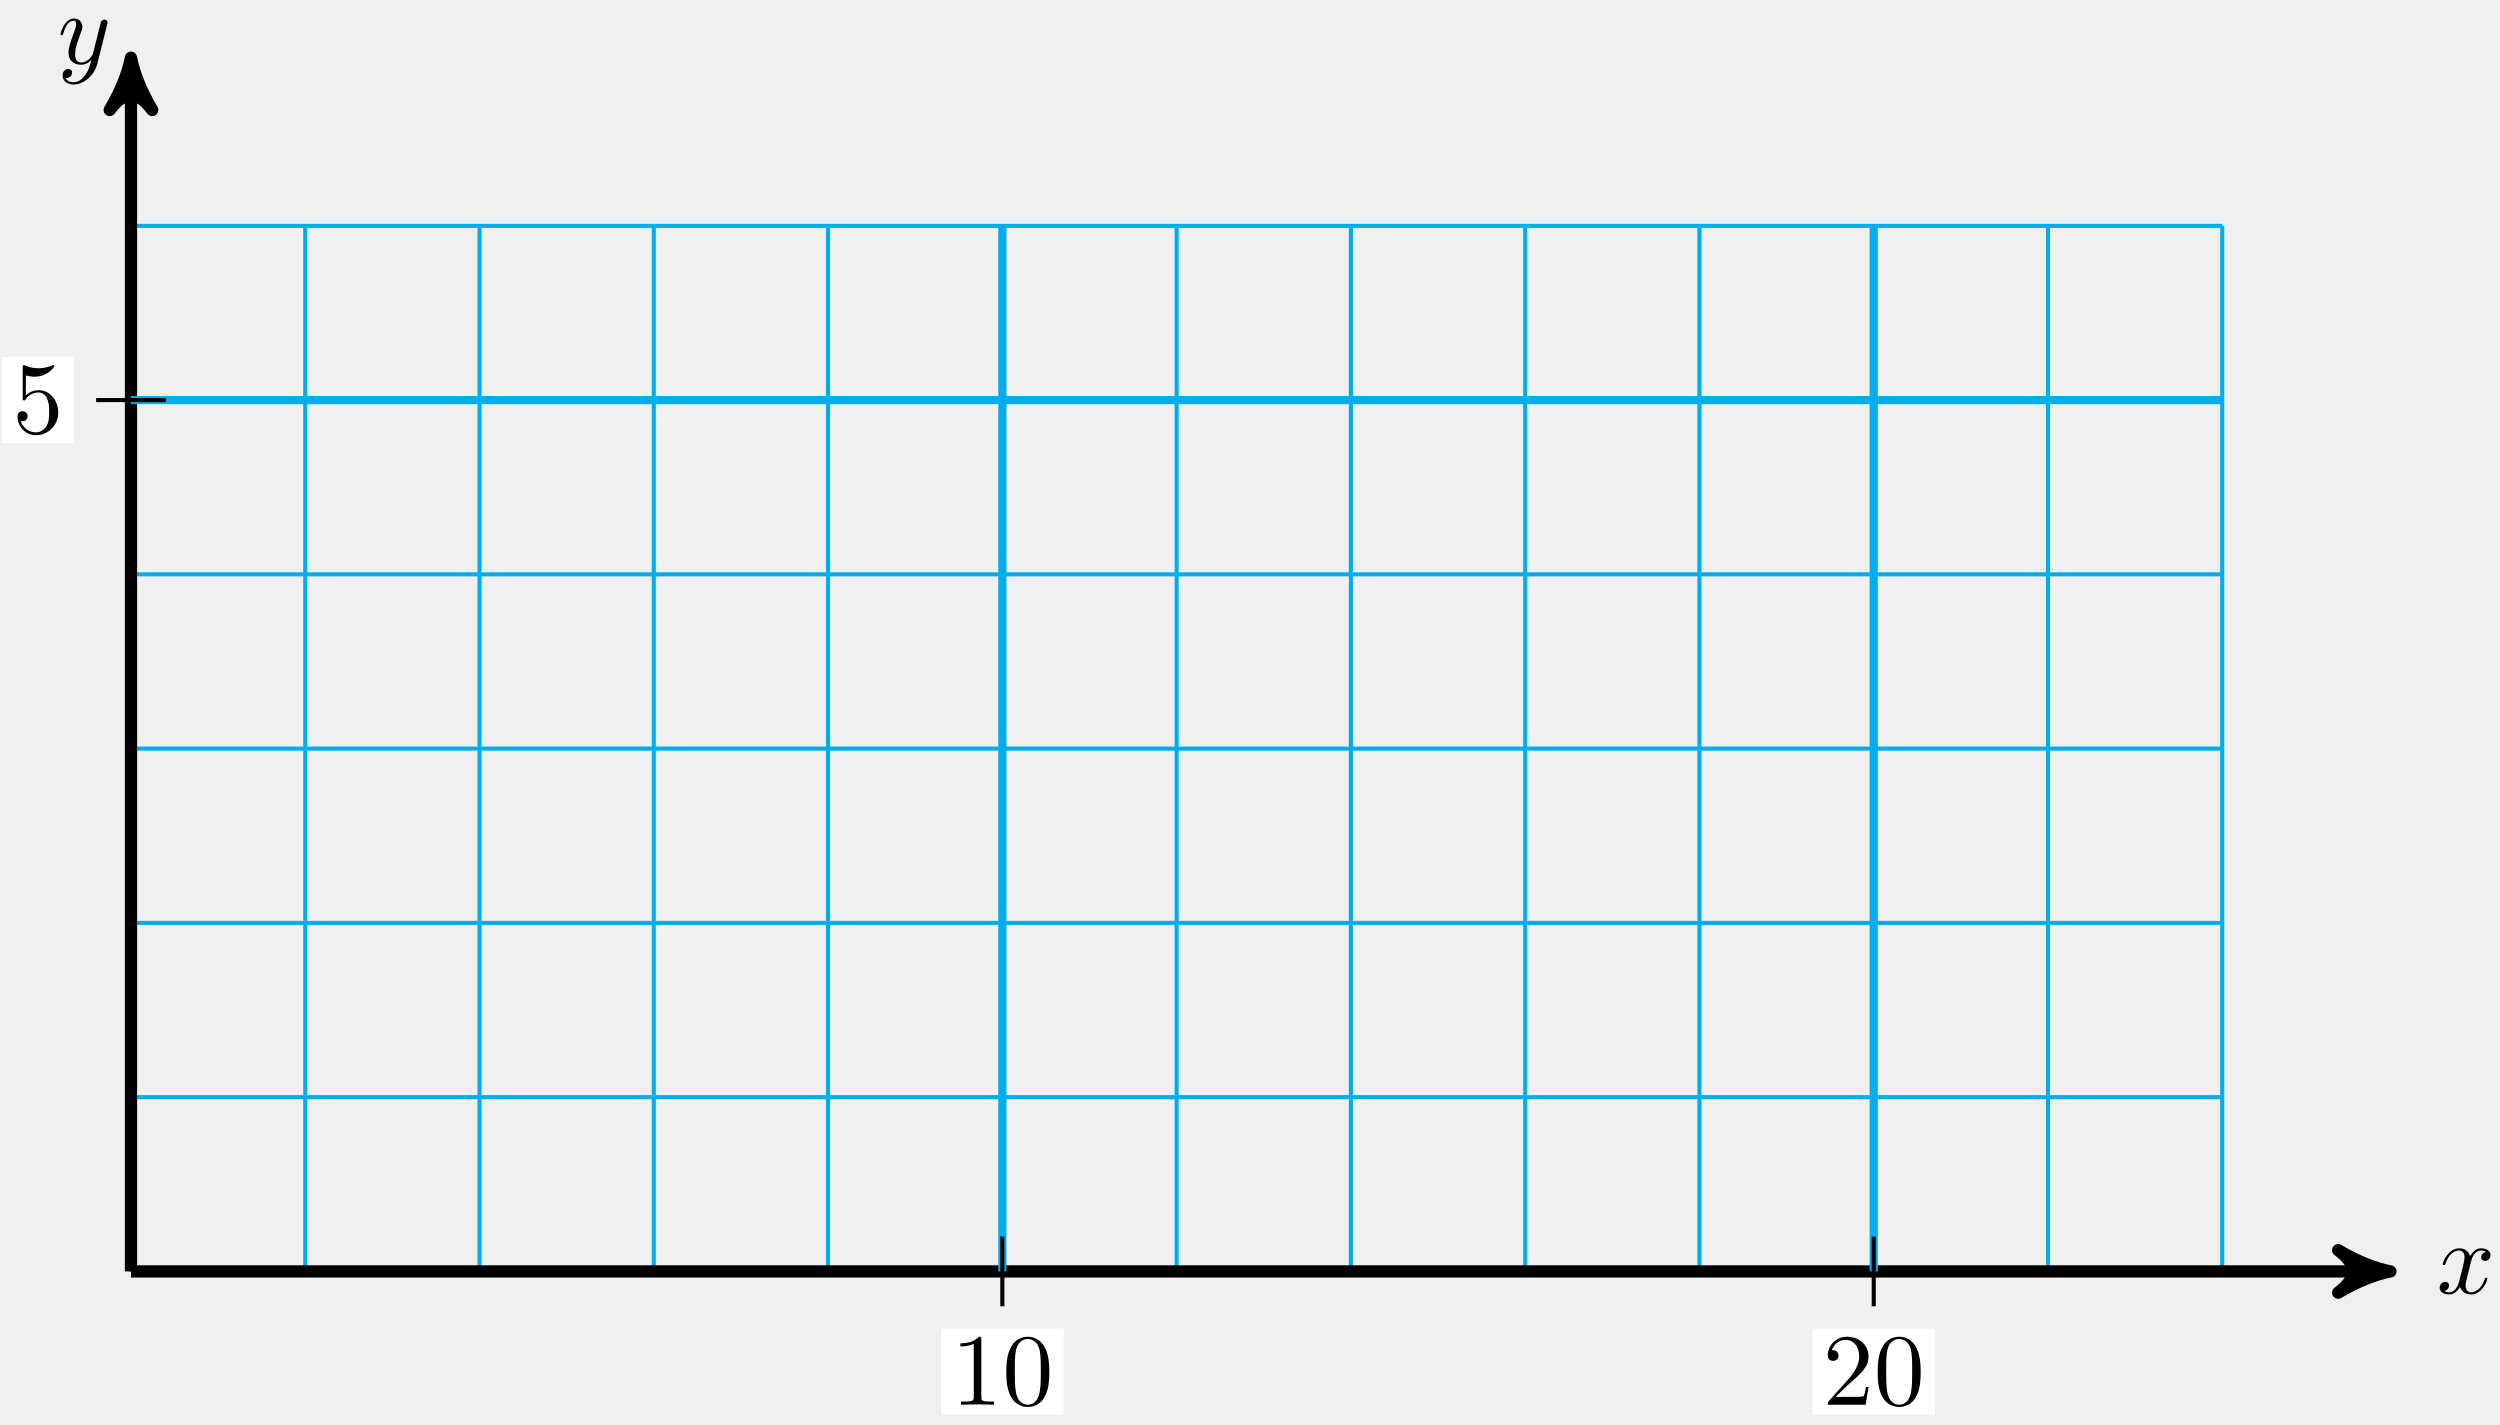
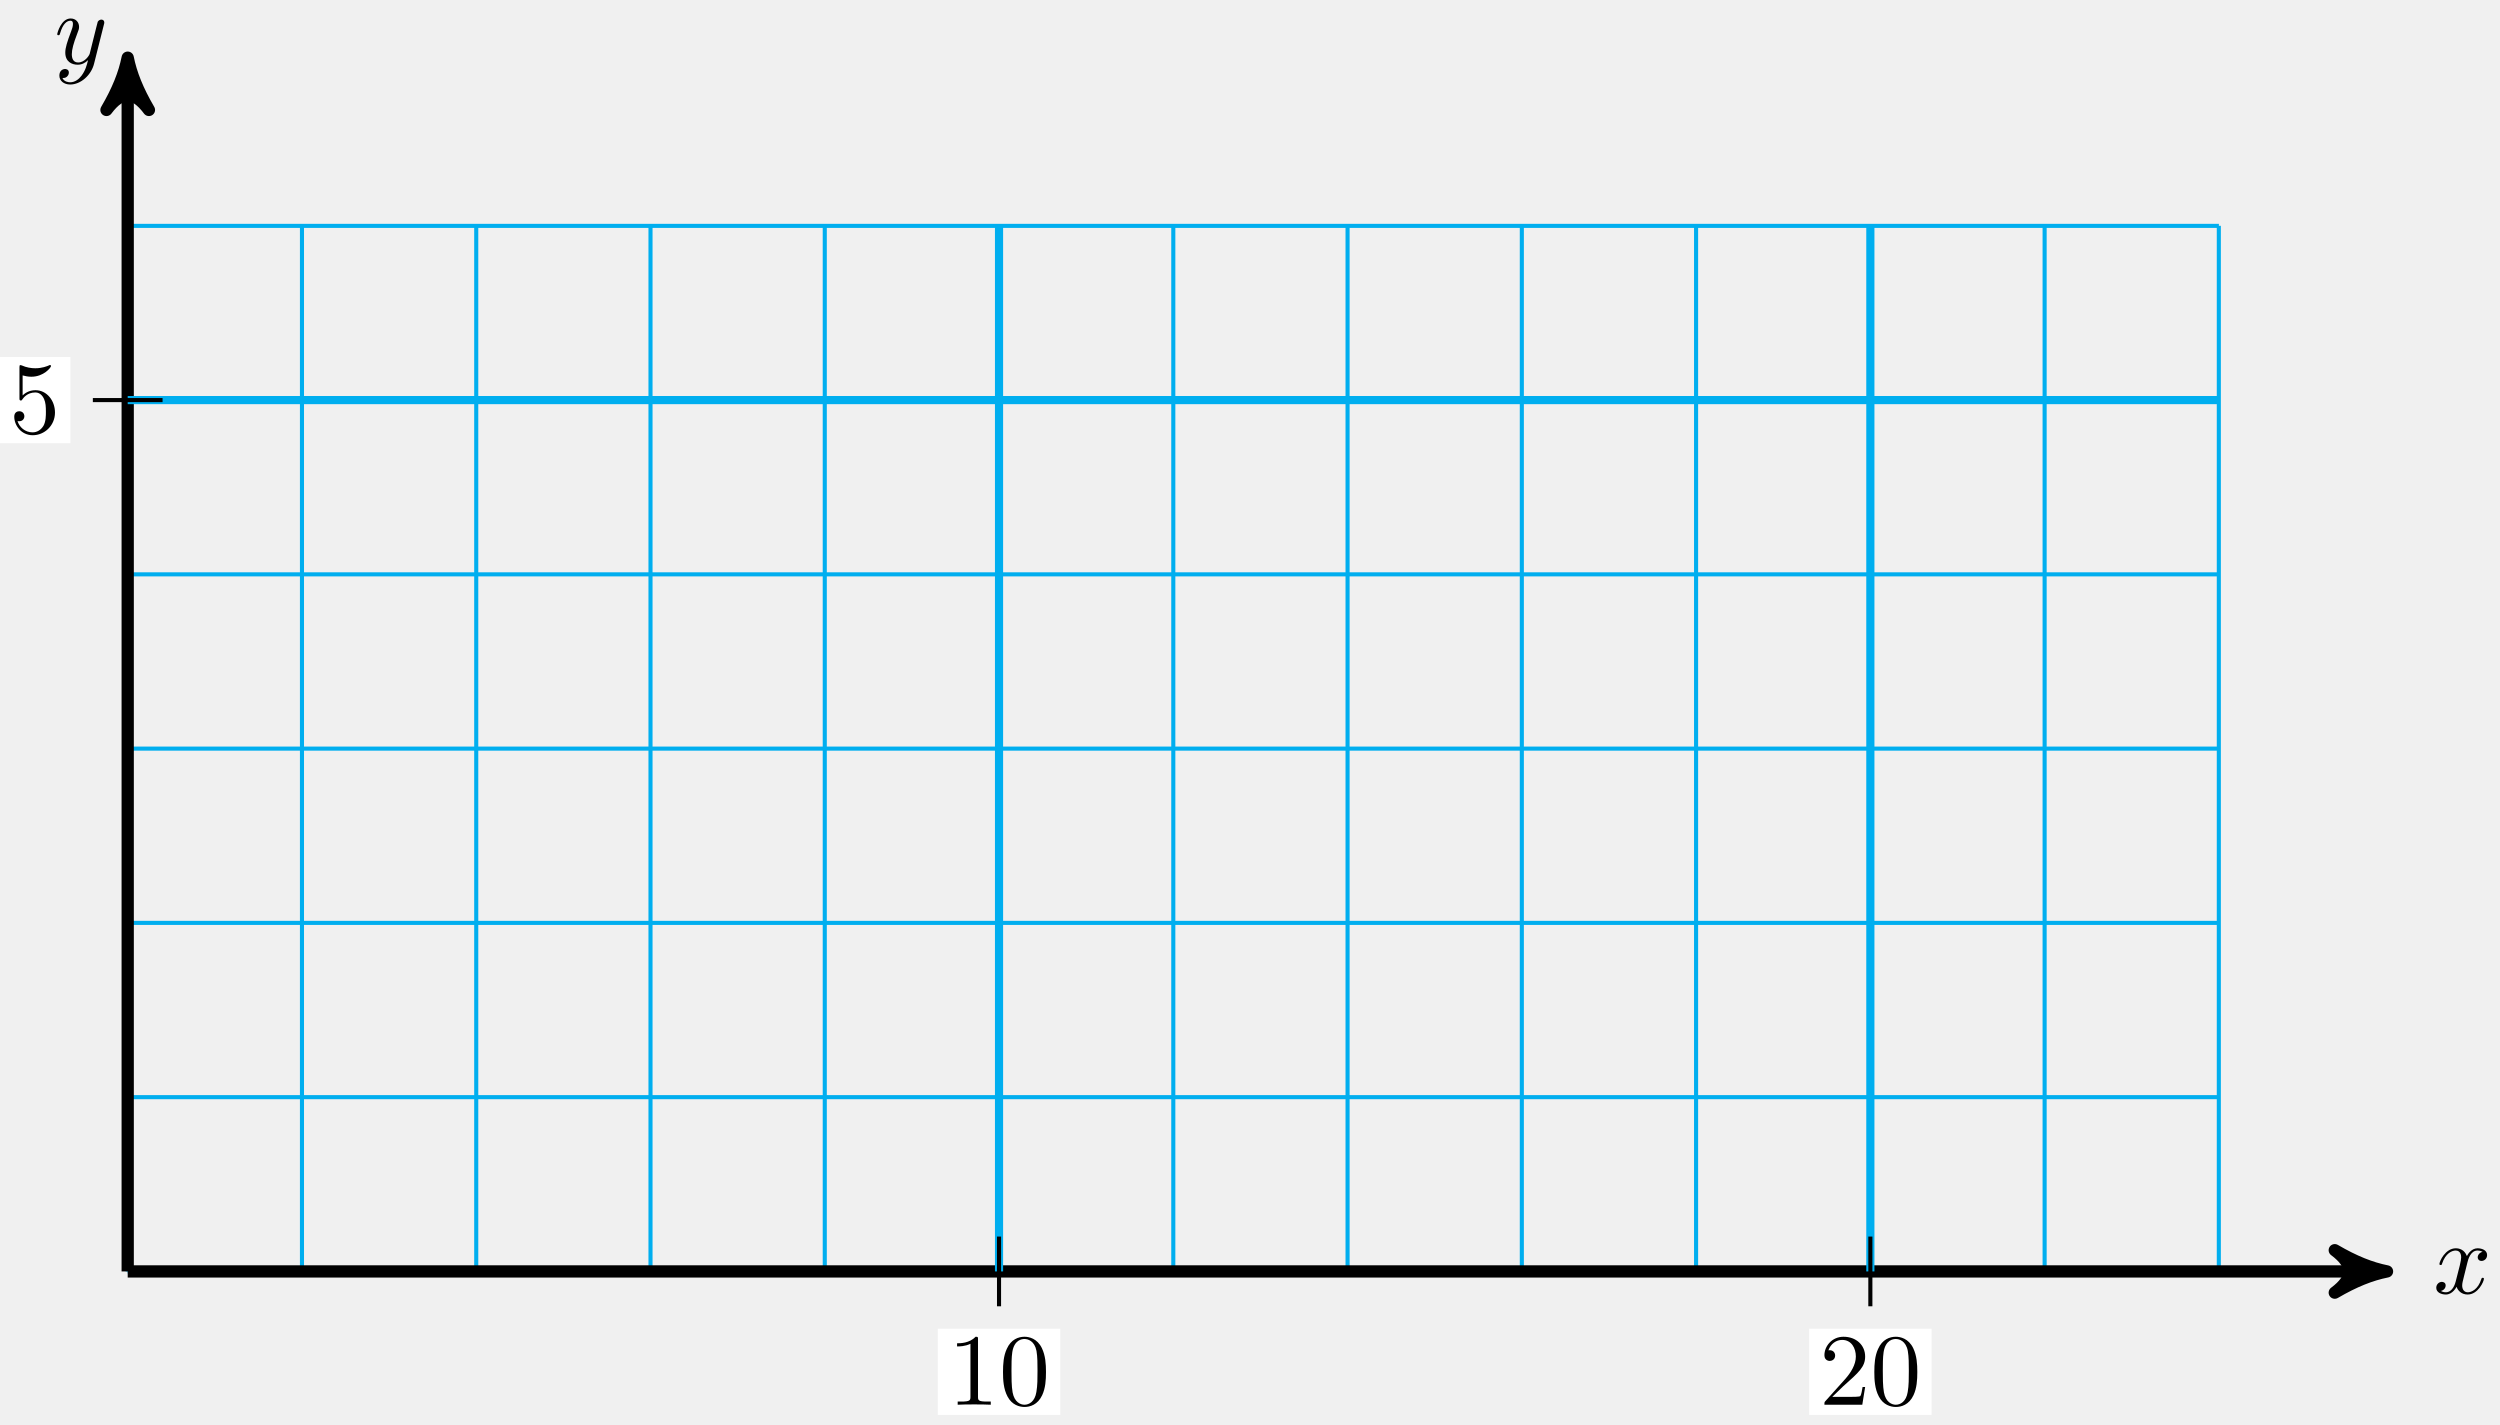
<svg xmlns="http://www.w3.org/2000/svg" xmlns:xlink="http://www.w3.org/1999/xlink" version="1.1" width="244" height="139" viewBox="0 0 244 139">
  <defs>
    <path id="font_1_1" d="M.334 .302C.34 .328 .363 .42 .433 .42 .438 .42 .462 .42 .483 .407 .455 .402 .435 .377 .435 .353 .435 .337 .446 .318 .473 .318 .495 .318 .527 .336 .527 .376 .527 .428 .468 .442 .434 .442 .376 .442 .341 .389 .329 .366 .304 .432 .25 .442 .221 .442 .117 .442 .06 .313 .06 .288 .06 .278 .07 .278 .072 .278 .08 .278 .083 .28 .085 .289 .119 .395 .185 .42 .219 .42 .238 .42 .273 .411 .273 .353 .273 .322 .256 .255 .219 .115 .203 .053 .168 .011 .124 .011 .118 .011 .095 .011 .074 .024 .099 .029 .121 .05 .121 .078 .121 .105 .099 .113 .084 .113 .054 .113 .029 .087 .029 .055 .029 .009 .079-.011 .123-.011 .189-.011 .225 .059 .228 .065 .24 .028 .276-.011 .336-.011 .439-.011 .496 .118 .496 .143 .496 .153 .487 .153 .484 .153 .475 .153 .473 .149 .471 .142 .438 .035 .37 .011 .338 .011 .299 .011 .283 .043 .283 .077 .283 .099 .289 .121 .3 .165L.334 .302Z" />
    <path id="font_1_2" d="M.486 .381C.49 .395 .49 .397 .49 .404 .49 .422 .476 .431 .461 .431 .451 .431 .435 .425 .426 .41 .424 .405 .416 .374 .412 .356 .405 .33 .398 .303 .392 .276L.347 .096C.343 .081 .3 .011 .234 .011 .183 .011 .172 .055 .172 .092 .172 .138 .189 .2 .223 .288 .239 .329 .243 .34 .243 .36 .243 .405 .211 .442 .161 .442 .066 .442 .029 .297 .029 .288 .029 .278 .039 .278 .041 .278 .051 .278 .052 .28 .057 .296 .084 .39 .124 .42 .158 .42 .166 .42 .183 .42 .183 .388 .183 .363 .173 .337 .166 .318 .126 .212 .108 .155 .108 .108 .108 .019 .171-.011 .23-.011 .269-.011 .303 .006 .331 .034 .318-.018 .306-.067 .266-.12 .24-.154 .202-.183 .156-.183 .142-.183 .097-.18 .08-.141 .096-.141 .109-.141 .123-.129 .133-.12 .143-.107 .143-.088 .143-.057 .116-.053 .106-.053 .083-.053 .05-.069 .05-.118 .05-.168 .094-.205 .156-.205 .259-.205 .362-.114 .39-.001L.486 .381Z" />
    <path id="font_2_2" d="M.294 .64C.294 .664 .294 .666 .271 .666 .209 .602 .121 .602 .089 .602V.571C.109 .571 .168 .571 .22 .597V.079C.22 .043 .217 .031 .127 .031H.095V0C.13 .003 .217 .003 .257 .003 .297 .003 .384 .003 .419 0V.031H.387C.297 .031 .294 .042 .294 .079V.64Z" />
    <path id="font_2_1" d="M.46 .32C.46 .4 .455 .48 .42 .554 .374 .65 .292 .666 .25 .666 .19 .666 .117 .64 .076 .547 .044 .478 .039 .4 .039 .32 .039 .245 .043 .155 .084 .079 .127-.002 .2-.022 .249-.022 .303-.022 .379-.001 .423 .094 .455 .163 .46 .241 .46 .32M.249-0C.21-0 .151 .025 .133 .121 .122 .181 .122 .273 .122 .332 .122 .396 .122 .462 .13 .516 .149 .635 .224 .644 .249 .644 .282 .644 .348 .626 .367 .527 .377 .471 .377 .395 .377 .332 .377 .257 .377 .189 .366 .125 .351 .03 .294-0 .249-0Z" />
    <path id="font_2_3" d="M.127 .077 .233 .18C.389 .318 .449 .372 .449 .472 .449 .586 .359 .666 .237 .666 .124 .666 .05 .574 .05 .485 .05 .429 .1 .429 .103 .429 .12 .429 .155 .441 .155 .482 .155 .508 .137 .534 .102 .534 .094 .534 .092 .534 .089 .533 .112 .598 .166 .635 .224 .635 .315 .635 .358 .554 .358 .472 .358 .392 .308 .313 .253 .251L.061 .037C.05 .026 .05 .024 .05 0H.421L.449 .174H.424C.419 .144 .412 .1 .402 .085 .395 .077 .329 .077 .307 .077H.127Z" />
    <path id="font_2_4" d="M.449 .2C.449 .319 .367 .419 .259 .419 .211 .419 .168 .403 .132 .368V.564C.152 .558 .185 .551 .217 .551 .34 .551 .41 .642 .41 .655 .41 .661 .407 .666 .4 .666 .399 .666 .397 .666 .392 .663 .372 .654 .323 .634 .256 .634 .216 .634 .17 .641 .123 .662 .115 .665 .113 .665 .111 .665 .101 .665 .101 .657 .101 .641V.344C.101 .326 .101 .318 .115 .318 .122 .318 .124 .321 .128 .327 .139 .343 .176 .397 .257 .397 .309 .397 .334 .351 .342 .333 .358 .296 .36 .257 .36 .207 .36 .172 .36 .112 .336 .07 .312 .031 .275 .006 .229 .006 .156 .006 .099 .058 .082 .117 .085 .116 .088 .115 .099 .115 .132 .115 .149 .14 .149 .164 .149 .188 .132 .213 .099 .213 .085 .213 .05 .206 .05 .16 .05 .074 .119-.022 .231-.022 .347-.022 .449 .073 .449 .2Z" />
  </defs>
-   <path transform="matrix(1.00006,0,0,-1.00002,12.78192,124.0912)" stroke-width=".399" stroke-linecap="butt" stroke-miterlimit="10" stroke-linejoin="miter" fill="none" stroke="#00aeef" d="M0 0H204.099M0 17.008H204.099M0 34.017H204.099M0 51.025H204.099M0 68.033H204.099M0 85.041H204.099M0 102.044H204.099M0 0V102.05M17.008 0V102.05M34.017 0V102.05M51.025 0V102.05M68.033 0V102.05M85.041 0V102.05M102.05 0V102.05M119.058 0V102.05M136.066 0V102.05M153.074 0V102.05M170.083 0V102.05M187.091 0V102.05M204.093 0V102.05M204.099 102.05" />
-   <path transform="matrix(1.00006,0,0,-1.00002,12.78192,124.0912)" stroke-width="1.196" stroke-linecap="butt" stroke-miterlimit="10" stroke-linejoin="miter" fill="none" stroke="#000000" d="M0 0H219.234" />
-   <path transform="matrix(1.00006,0,0,-1.00002,232.0294,124.0912)" d="M1.275 0C-.319 .319-1.913 .956-3.826 2.072-1.913 .638-1.913-.638-3.826-2.072-1.913-.956-.319-.319 1.275 0Z" />
-   <path transform="matrix(1.00006,0,0,-1.00002,232.0294,124.0912)" stroke-width="1.196" stroke-linecap="butt" stroke-linejoin="round" fill="none" stroke="#000000" d="M1.275 0C-.319 .319-1.913 .956-3.826 2.072-1.913 .638-1.913-.638-3.826-2.072-1.913-.956-.319-.319 1.275 0Z" />
-   <use data-text="x" xlink:href="#font_1_1" transform="matrix(9.963197,0,0,-9.962799,237.8214,126.2363)" />
-   <path transform="matrix(1.00006,0,0,-1.00002,12.78192,124.0912)" stroke-width="1.196" stroke-linecap="butt" stroke-miterlimit="10" stroke-linejoin="miter" fill="none" stroke="#000000" d="M0 0V117.185" />
-   <path transform="matrix(0,-1.00002,-1.00006,-0,12.78192,6.904076)" d="M1.275 0C-.319 .319-1.913 .956-3.826 2.072-1.913 .638-1.913-.638-3.826-2.072-1.913-.956-.319-.319 1.275 0Z" />
-   <path transform="matrix(0,-1.00002,-1.00006,-0,12.78192,6.904076)" stroke-width="1.196" stroke-linecap="butt" stroke-linejoin="round" fill="none" stroke="#000000" d="M1.275 0C-.319 .319-1.913 .956-3.826 2.072-1.913 .638-1.913-.638-3.826-2.072-1.913-.956-.319-.319 1.275 0Z" />
-   <use data-text="y" xlink:href="#font_1_2" transform="matrix(9.963197,0,0,-9.962799,5.613495,6.206871)" />
-   <path transform="matrix(1.00006,0,0,-1.00002,12.78192,124.0912)" stroke-width=".797" stroke-linecap="butt" stroke-miterlimit="10" stroke-linejoin="miter" fill="none" stroke="#00aeef" d="M85.041 0V102.05" />
-   <path transform="matrix(1.00006,0,0,-1.00002,12.78192,124.0912)" stroke-width=".399" stroke-linecap="butt" stroke-miterlimit="10" stroke-linejoin="miter" fill="none" stroke="#000000" d="M85.041 3.402V-3.402" />
-   <path transform="matrix(1.00006,0,0,-1.00002,12.78192,124.0912)" d="M79.064-14.006H91.019V-5.593H79.064Z" fill="#ffffff" />
-   <use data-text="1" xlink:href="#font_2_2" transform="matrix(9.963197,0,0,-9.962799,92.84672,137.1015)" />
-   <use data-text="0" xlink:href="#font_2_1" transform="matrix(9.963197,0,0,-9.962799,97.82832,137.1015)" />
-   <path transform="matrix(1.00006,0,0,-1.00002,12.78192,124.0912)" stroke-width=".797" stroke-linecap="butt" stroke-miterlimit="10" stroke-linejoin="miter" fill="none" stroke="#00aeef" d="M170.083 0V102.05" />
-   <path transform="matrix(1.00006,0,0,-1.00002,12.78192,124.0912)" stroke-width=".399" stroke-linecap="butt" stroke-miterlimit="10" stroke-linejoin="miter" fill="none" stroke="#000000" d="M170.083 3.402V-3.402" />
-   <path transform="matrix(1.00006,0,0,-1.00002,12.78192,124.0912)" d="M164.105-14.006H176.06V-5.593H164.105Z" fill="#ffffff" />
-   <use data-text="2" xlink:href="#font_2_3" transform="matrix(9.963197,0,0,-9.962799,177.8928,137.1015)" />
-   <use data-text="0" xlink:href="#font_2_1" transform="matrix(9.963197,0,0,-9.962799,182.8744,137.1015)" />
-   <path transform="matrix(1.00006,0,0,-1.00002,12.78192,124.0912)" stroke-width=".797" stroke-linecap="butt" stroke-miterlimit="10" stroke-linejoin="miter" fill="none" stroke="#00aeef" d="M0 85.041H204.099" />
-   <path transform="matrix(1.00006,0,0,-1.00002,12.78192,124.0912)" stroke-width=".399" stroke-linecap="butt" stroke-miterlimit="10" stroke-linejoin="miter" fill="none" stroke="#000000" d="M3.402 85.041H-3.402" />
-   <path transform="matrix(1.00006,0,0,-1.00002,12.78192,124.0912)" d="M-12.567 80.835H-5.593V89.248H-12.567Z" fill="#ffffff" />
-   <use data-text="5" xlink:href="#font_2_4" transform="matrix(9.963197,0,0,-9.962799,1.210228,42.25859)" />
+   <path transform="matrix(1,0,0,-1.00002,12.464,124.0912)" stroke-width=".399" stroke-linecap="butt" stroke-miterlimit="10" stroke-linejoin="miter" fill="none" stroke="#00aeef" d="M0 0H204.099M0 17.008H204.099M0 34.017H204.099M0 51.025H204.099M0 68.033H204.099M0 85.041H204.099M0 102.044H204.099M0 0V102.05M17.008 0V102.05M34.017 0V102.05M51.025 0V102.05M68.033 0V102.05M85.041 0V102.05M102.05 0V102.05M119.058 0V102.05M136.066 0V102.05M153.074 0V102.05M170.083 0V102.05M187.091 0V102.05M204.093 0V102.05M204.099 102.05" />
+   <path transform="matrix(1,0,0,-1.00002,12.464,124.0912)" stroke-width="1.196" stroke-linecap="butt" stroke-miterlimit="10" stroke-linejoin="miter" fill="none" stroke="#000000" d="M0 0H219.234" />
+   <path transform="matrix(1,0,0,-1.00002,231.6984,124.0912)" d="M1.275 0C-.319 .319-1.913 .956-3.826 2.072-1.913 .638-1.913-.638-3.826-2.072-1.913-.956-.319-.319 1.275 0Z" />
+   <path transform="matrix(1,0,0,-1.00002,231.6984,124.0912)" stroke-width="1.196" stroke-linecap="butt" stroke-linejoin="round" fill="none" stroke="#000000" d="M1.275 0C-.319 .319-1.913 .956-3.826 2.072-1.913 .638-1.913-.638-3.826-2.072-1.913-.956-.319-.319 1.275 0Z" />
+   <use data-text="x" xlink:href="#font_1_1" transform="matrix(9.9626,0,0,-9.962799,237.49,126.2363)" />
+   <path transform="matrix(1,0,0,-1.00002,12.464,124.0912)" stroke-width="1.196" stroke-linecap="butt" stroke-miterlimit="10" stroke-linejoin="miter" fill="none" stroke="#000000" d="M0 0V117.185" />
+   <path transform="matrix(0,-1.00002,-1,-0,12.464,6.904076)" d="M1.275 0C-.319 .319-1.913 .956-3.826 2.072-1.913 .638-1.913-.638-3.826-2.072-1.913-.956-.319-.319 1.275 0Z" />
+   <path transform="matrix(0,-1.00002,-1,-0,12.464,6.904076)" stroke-width="1.196" stroke-linecap="butt" stroke-linejoin="round" fill="none" stroke="#000000" d="M1.275 0C-.319 .319-1.913 .956-3.826 2.072-1.913 .638-1.913-.638-3.826-2.072-1.913-.956-.319-.319 1.275 0Z" />
+   <use data-text="y" xlink:href="#font_1_2" transform="matrix(9.9626,0,0,-9.962799,5.295998,6.206871)" />
+   <path transform="matrix(1,0,0,-1.00002,12.464,124.0912)" stroke-width=".797" stroke-linecap="butt" stroke-miterlimit="10" stroke-linejoin="miter" fill="none" stroke="#00aeef" d="M85.041 0V102.05" />
+   <path transform="matrix(1,0,0,-1.00002,12.464,124.0912)" stroke-width=".399" stroke-linecap="butt" stroke-miterlimit="10" stroke-linejoin="miter" fill="none" stroke="#000000" d="M85.041 3.402V-3.402" />
+   <path transform="matrix(1,0,0,-1.00002,12.464,124.0912)" d="M79.064-14.006H91.019V-5.593H79.064Z" fill="#ffffff" />
+   <use data-text="1" xlink:href="#font_2_2" transform="matrix(9.9626,0,0,-9.962799,92.524,137.1015)" />
+   <use data-text="0" xlink:href="#font_2_1" transform="matrix(9.9626,0,0,-9.962799,97.5053,137.1015)" />
+   <path transform="matrix(1,0,0,-1.00002,12.464,124.0912)" stroke-width=".797" stroke-linecap="butt" stroke-miterlimit="10" stroke-linejoin="miter" fill="none" stroke="#00aeef" d="M170.083 0V102.05" />
+   <path transform="matrix(1,0,0,-1.00002,12.464,124.0912)" stroke-width=".399" stroke-linecap="butt" stroke-miterlimit="10" stroke-linejoin="miter" fill="none" stroke="#000000" d="M170.083 3.402V-3.402" />
+   <path transform="matrix(1,0,0,-1.00002,12.464,124.0912)" d="M164.105-14.006H176.06V-5.593H164.105Z" fill="#ffffff" />
+   <use data-text="2" xlink:href="#font_2_3" transform="matrix(9.9626,0,0,-9.962799,177.565,137.1015)" />
+   <use data-text="0" xlink:href="#font_2_1" transform="matrix(9.9626,0,0,-9.962799,182.5463,137.1015)" />
+   <path transform="matrix(1,0,0,-1.00002,12.464,124.0912)" stroke-width=".797" stroke-linecap="butt" stroke-miterlimit="10" stroke-linejoin="miter" fill="none" stroke="#00aeef" d="M0 85.041H204.099" />
+   <path transform="matrix(1,0,0,-1.00002,12.464,124.0912)" stroke-width=".399" stroke-linecap="butt" stroke-miterlimit="10" stroke-linejoin="miter" fill="none" stroke="#000000" d="M3.402 85.041H-3.402" />
+   <path transform="matrix(1,0,0,-1.00002,12.464,124.0912)" d="M-12.567 80.835H-5.593V89.248H-12.567Z" fill="#ffffff" />
+   <use data-text="5" xlink:href="#font_2_4" transform="matrix(9.9626,0,0,-9.962799,.8929978,42.25859)" />
</svg>
